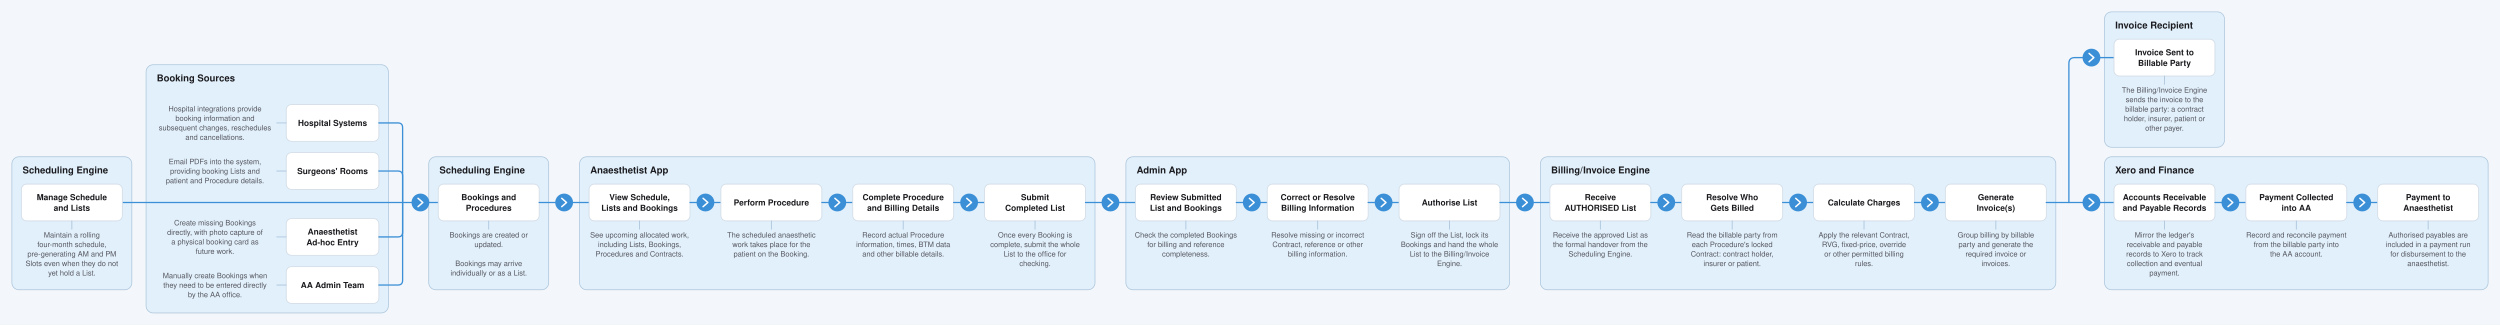
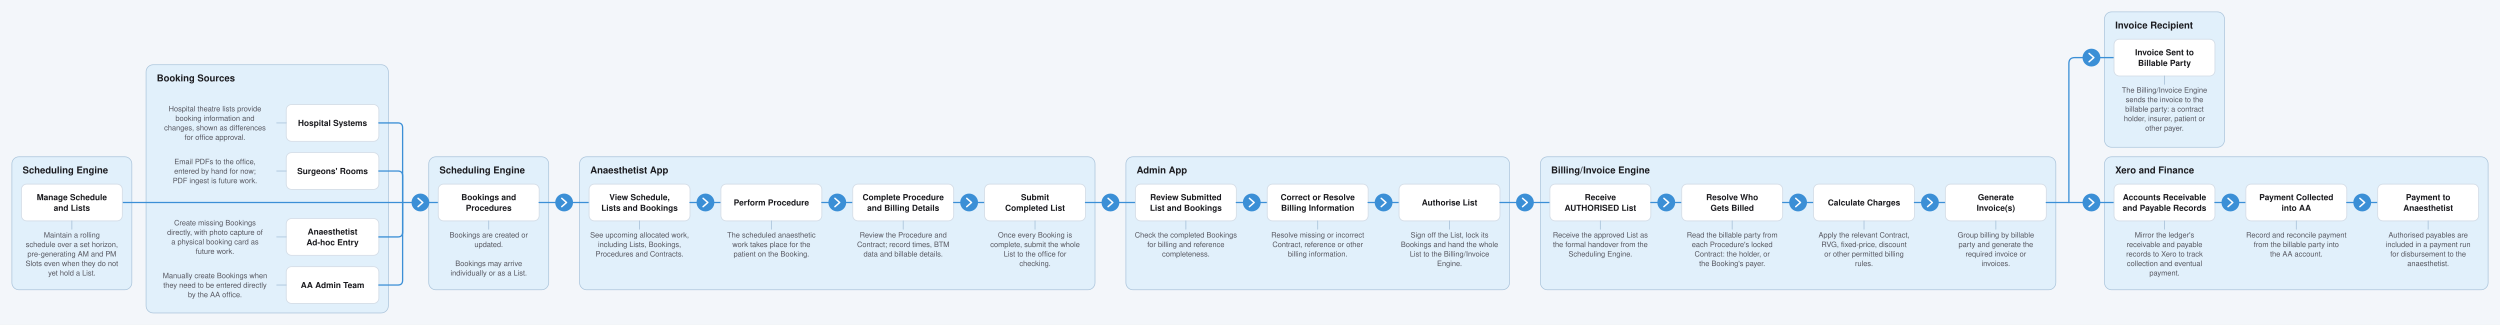
<svg xmlns="http://www.w3.org/2000/svg" viewBox="0 0 4210 547.0" width="4210" height="547.0" font-family="'Schibsted Grotesk', 'Helvetica Neue', Helvetica, Arial, sans-serif">
  <rect x="0" y="0" width="4210" height="547.0" rx="0" fill="#F3F6FA" />
  <rect id="scheduling-schedule" x="20" y="264" width="202" height="224" rx="12" fill="#E1F0FB" stroke="#A9C3DA" stroke-width="1.2" />
  <text x="38" y="292" font-size="16" font-weight="800" fill="#1B1B1F" text-anchor="start">Scheduling Engine</text>
  <rect id="booking-sources" x="246" y="109.0" width="408" height="418.0" rx="12" fill="#E1F0FB" stroke="#A9C3DA" stroke-width="1.2" />
  <text x="264" y="137.0" font-size="16" font-weight="800" fill="#1B1B1F" text-anchor="start">Booking Sources</text>
  <path d="M206 341.0 H678" stroke="#3B8FD6" stroke-width="2.2" fill="none" stroke-linecap="round" stroke-linejoin="round" />
  <g id="hospital-systems">
    <rect x="482" y="176.0" width="156" height="62" rx="9" fill="#FFFFFF" stroke="#D3DCE6" stroke-width="1.4" />
    <text x="560.0" y="212.04" font-size="14" font-weight="700" fill="#1B1B1F" text-anchor="middle">Hospital Systems</text>
-     <text x="362.0" y="187.5" font-size="12.5" font-weight="400" fill="#55555E" text-anchor="middle">Hospital integrations provide</text>
+     <text x="362.0" y="187.5" font-size="12.5" font-weight="400" fill="#55555E" text-anchor="middle">Hospital theatre lists provide</text>
    <text x="362.0" y="203.5" font-size="12.5" font-weight="400" fill="#55555E" text-anchor="middle">booking information and</text>
-     <text x="362.0" y="219.5" font-size="12.5" font-weight="400" fill="#55555E" text-anchor="middle">subsequent changes, reschedules</text>
-     <text x="362.0" y="235.5" font-size="12.5" font-weight="400" fill="#55555E" text-anchor="middle">and cancellations.</text>
+     <text x="362.0" y="219.5" font-size="12.5" font-weight="400" fill="#55555E" text-anchor="middle">changes, shown as differences</text>
+     <text x="362.0" y="235.5" font-size="12.5" font-weight="400" fill="#55555E" text-anchor="middle">for office approval.</text>
    <path d="M466 207.0 H482" stroke="#A9C3DA" stroke-width="1.4" fill="none" stroke-linecap="round" stroke-linejoin="round" />
  </g>
  <path d="M638 207.0 H670 Q678 207.0 678 215.0 V341.0" stroke="#3B8FD6" stroke-width="2.2" fill="none" stroke-linecap="round" stroke-linejoin="round" />
  <g id="surgeons-rooms">
    <rect x="482" y="257.0" width="156" height="62" rx="9" fill="#FFFFFF" stroke="#D3DCE6" stroke-width="1.4" />
    <text x="560.0" y="293.04" font-size="14" font-weight="700" fill="#1B1B1F" text-anchor="middle">Surgeons' Rooms</text>
-     <text x="362.0" y="276.5" font-size="12.5" font-weight="400" fill="#55555E" text-anchor="middle">Email PDFs into the system,</text>
-     <text x="362.0" y="292.5" font-size="12.5" font-weight="400" fill="#55555E" text-anchor="middle">providing booking Lists and</text>
-     <text x="362.0" y="308.5" font-size="12.5" font-weight="400" fill="#55555E" text-anchor="middle">patient and Procedure details.</text>
+     <text x="362.0" y="276.5" font-size="12.5" font-weight="400" fill="#55555E" text-anchor="middle">Email PDFs to the office,</text>
+     <text x="362.0" y="292.5" font-size="12.5" font-weight="400" fill="#55555E" text-anchor="middle">entered by hand for now;</text>
+     <text x="362.0" y="308.5" font-size="12.5" font-weight="400" fill="#55555E" text-anchor="middle">PDF ingest is future work.</text>
    <path d="M466 288.0 H482" stroke="#A9C3DA" stroke-width="1.4" fill="none" stroke-linecap="round" stroke-linejoin="round" />
  </g>
  <path d="M638 288.0 H670 Q678 288.0 678 296.0 V341.0" stroke="#3B8FD6" stroke-width="2.2" fill="none" stroke-linecap="round" stroke-linejoin="round" />
  <g id="anaesthetist-entry">
    <rect x="482" y="368.0" width="156" height="62" rx="9" fill="#FFFFFF" stroke="#D3DCE6" stroke-width="1.4" />
    <text x="560.0" y="395.04" font-size="14" font-weight="700" fill="#1B1B1F" text-anchor="middle">Anaesthetist</text>
    <text x="560.0" y="413.04" font-size="14" font-weight="700" fill="#1B1B1F" text-anchor="middle">Ad-hoc Entry</text>
    <text x="362.0" y="379.5" font-size="12.5" font-weight="400" fill="#55555E" text-anchor="middle">Create missing Bookings</text>
    <text x="362.0" y="395.5" font-size="12.5" font-weight="400" fill="#55555E" text-anchor="middle">directly, with photo capture of</text>
    <text x="362.0" y="411.5" font-size="12.5" font-weight="400" fill="#55555E" text-anchor="middle">a physical booking card as</text>
    <text x="362.0" y="427.5" font-size="12.5" font-weight="400" fill="#55555E" text-anchor="middle">future work.</text>
    <path d="M466 399.0 H482" stroke="#A9C3DA" stroke-width="1.4" fill="none" stroke-linecap="round" stroke-linejoin="round" />
  </g>
  <path d="M638 399.0 H670 Q678 399.0 678 391.0 V341.0" stroke="#3B8FD6" stroke-width="2.2" fill="none" stroke-linecap="round" stroke-linejoin="round" />
  <g id="admin-entry">
    <rect x="482" y="449.0" width="156" height="62" rx="9" fill="#FFFFFF" stroke="#D3DCE6" stroke-width="1.4" />
    <text x="560.0" y="485.04" font-size="14" font-weight="700" fill="#1B1B1F" text-anchor="middle">AA Admin Team</text>
    <text x="362.0" y="468.5" font-size="12.5" font-weight="400" fill="#55555E" text-anchor="middle">Manually create Bookings when</text>
    <text x="362.0" y="484.5" font-size="12.5" font-weight="400" fill="#55555E" text-anchor="middle">they need to be entered directly</text>
    <text x="362.0" y="500.5" font-size="12.5" font-weight="400" fill="#55555E" text-anchor="middle">by the AA office.</text>
    <path d="M466 480.0 H482" stroke="#A9C3DA" stroke-width="1.4" fill="none" stroke-linecap="round" stroke-linejoin="round" />
  </g>
  <path d="M638 480.0 H670 Q678 480.0 678 472.0 V341.0" stroke="#3B8FD6" stroke-width="2.2" fill="none" stroke-linecap="round" stroke-linejoin="round" />
  <rect id="scheduling-bookings" x="722" y="264" width="202" height="224" rx="12" fill="#E1F0FB" stroke="#A9C3DA" stroke-width="1.2" />
  <text x="740" y="292" font-size="16" font-weight="800" fill="#1B1B1F" text-anchor="start">Scheduling Engine</text>
  <path d="M678 341.0 H738" stroke="#3B8FD6" stroke-width="2.2" fill="none" stroke-linecap="round" stroke-linejoin="round" />
  <circle cx="708.0" cy="341.0" r="15" fill="#3B8FD6" />
  <path d="M704.0 334.0 L712.0 341.0 L704.0 348.0" stroke="#FFFFFF" stroke-width="2.5" fill="none" stroke-linecap="round" stroke-linejoin="round" />
  <g id="schedule">
    <rect x="36" y="310" width="170" height="62" rx="9" fill="#FFFFFF" stroke="#D3DCE6" stroke-width="1.4" />
    <text x="121.0" y="337.04" font-size="14" font-weight="700" fill="#1B1B1F" text-anchor="middle">Manage Schedule</text>
    <text x="121.0" y="355.04" font-size="14" font-weight="700" fill="#1B1B1F" text-anchor="middle">and Lists</text>
    <path d="M121.0 372 V386" stroke="#A9C3DA" stroke-width="1.4" fill="none" stroke-linecap="round" stroke-linejoin="round" />
    <text x="121.0" y="400" font-size="12.5" font-weight="400" fill="#55555E" text-anchor="middle">Maintain a rolling</text>
-     <text x="121.0" y="416" font-size="12.5" font-weight="400" fill="#55555E" text-anchor="middle">four-month schedule,</text>
+     <text x="121.0" y="416" font-size="12.5" font-weight="400" fill="#55555E" text-anchor="middle">schedule over a set horizon,</text>
    <text x="121.0" y="432" font-size="12.5" font-weight="400" fill="#55555E" text-anchor="middle">pre-generating AM and PM</text>
    <text x="121.0" y="448" font-size="12.5" font-weight="400" fill="#55555E" text-anchor="middle">Slots even when they do not</text>
    <text x="121.0" y="464" font-size="12.5" font-weight="400" fill="#55555E" text-anchor="middle">yet hold a List.</text>
  </g>
  <g id="bookings">
    <rect x="738" y="310" width="170" height="62" rx="9" fill="#FFFFFF" stroke="#D3DCE6" stroke-width="1.4" />
    <text x="823.0" y="337.04" font-size="14" font-weight="700" fill="#1B1B1F" text-anchor="middle">Bookings and</text>
    <text x="823.0" y="355.04" font-size="14" font-weight="700" fill="#1B1B1F" text-anchor="middle">Procedures</text>
    <path d="M823.0 372 V386" stroke="#A9C3DA" stroke-width="1.4" fill="none" stroke-linecap="round" stroke-linejoin="round" />
    <text x="823.0" y="400" font-size="12.5" font-weight="400" fill="#55555E" text-anchor="middle">Bookings are created or</text>
    <text x="823.0" y="416" font-size="12.5" font-weight="400" fill="#55555E" text-anchor="middle">updated.</text>
    <text x="823.0" y="432" font-size="12.5" font-weight="400" fill="#55555E" text-anchor="middle" />
    <text x="823.0" y="448" font-size="12.5" font-weight="400" fill="#55555E" text-anchor="middle">Bookings may arrive</text>
    <text x="823.0" y="464" font-size="12.5" font-weight="400" fill="#55555E" text-anchor="middle">individually or as a List.</text>
  </g>
  <rect id="anaesthetist-app" x="976" y="264" width="868" height="224" rx="12" fill="#E1F0FB" stroke="#A9C3DA" stroke-width="1.2" />
  <text x="994" y="292" font-size="16" font-weight="800" fill="#1B1B1F" text-anchor="start">Anaesthetist App</text>
  <path d="M908 341.0 H992" stroke="#3B8FD6" stroke-width="2.2" fill="none" stroke-linecap="round" stroke-linejoin="round" />
  <circle cx="950.0" cy="341.0" r="15" fill="#3B8FD6" />
  <path d="M946.0 334.0 L954.0 341.0 L946.0 348.0" stroke="#FFFFFF" stroke-width="2.5" fill="none" stroke-linecap="round" stroke-linejoin="round" />
  <g id="view-schedule">
    <rect x="992" y="310" width="170" height="62" rx="9" fill="#FFFFFF" stroke="#D3DCE6" stroke-width="1.4" />
    <text x="1077.0" y="337.04" font-size="14" font-weight="700" fill="#1B1B1F" text-anchor="middle">View Schedule,</text>
    <text x="1077.0" y="355.04" font-size="14" font-weight="700" fill="#1B1B1F" text-anchor="middle">Lists and Bookings</text>
    <path d="M1077.0 372 V386" stroke="#A9C3DA" stroke-width="1.4" fill="none" stroke-linecap="round" stroke-linejoin="round" />
    <text x="1077.0" y="400" font-size="12.5" font-weight="400" fill="#55555E" text-anchor="middle">See upcoming allocated work,</text>
    <text x="1077.0" y="416" font-size="12.5" font-weight="400" fill="#55555E" text-anchor="middle">including Lists, Bookings,</text>
    <text x="1077.0" y="432" font-size="12.5" font-weight="400" fill="#55555E" text-anchor="middle">Procedures and Contracts.</text>
  </g>
  <path d="M1162 341.0 H1214" stroke="#3B8FD6" stroke-width="2.2" fill="none" stroke-linecap="round" stroke-linejoin="round" />
  <circle cx="1188.0" cy="341.0" r="15" fill="#3B8FD6" />
  <path d="M1184.0 334.0 L1192.0 341.0 L1184.0 348.0" stroke="#FFFFFF" stroke-width="2.5" fill="none" stroke-linecap="round" stroke-linejoin="round" />
  <g id="perform">
    <rect x="1214" y="310" width="170" height="62" rx="9" fill="#FFFFFF" stroke="#D3DCE6" stroke-width="1.4" />
    <text x="1299.0" y="346.04" font-size="14" font-weight="700" fill="#1B1B1F" text-anchor="middle">Perform Procedure</text>
    <path d="M1299.0 372 V386" stroke="#A9C3DA" stroke-width="1.4" fill="none" stroke-linecap="round" stroke-linejoin="round" />
    <text x="1299.0" y="400" font-size="12.5" font-weight="400" fill="#55555E" text-anchor="middle">The scheduled anaesthetic</text>
    <text x="1299.0" y="416" font-size="12.5" font-weight="400" fill="#55555E" text-anchor="middle">work takes place for the</text>
    <text x="1299.0" y="432" font-size="12.5" font-weight="400" fill="#55555E" text-anchor="middle">patient on the Booking.</text>
  </g>
  <path d="M1384 341.0 H1436" stroke="#3B8FD6" stroke-width="2.2" fill="none" stroke-linecap="round" stroke-linejoin="round" />
  <circle cx="1410.0" cy="341.0" r="15" fill="#3B8FD6" />
  <path d="M1406.0 334.0 L1414.0 341.0 L1406.0 348.0" stroke="#FFFFFF" stroke-width="2.5" fill="none" stroke-linecap="round" stroke-linejoin="round" />
  <g id="complete">
    <rect x="1436" y="310" width="170" height="62" rx="9" fill="#FFFFFF" stroke="#D3DCE6" stroke-width="1.4" />
    <text x="1521.0" y="337.04" font-size="14" font-weight="700" fill="#1B1B1F" text-anchor="middle">Complete Procedure</text>
    <text x="1521.0" y="355.04" font-size="14" font-weight="700" fill="#1B1B1F" text-anchor="middle">and Billing Details</text>
    <path d="M1521.0 372 V386" stroke="#A9C3DA" stroke-width="1.4" fill="none" stroke-linecap="round" stroke-linejoin="round" />
-     <text x="1521.0" y="400" font-size="12.5" font-weight="400" fill="#55555E" text-anchor="middle">Record actual Procedure</text>
-     <text x="1521.0" y="416" font-size="12.5" font-weight="400" fill="#55555E" text-anchor="middle">information, times, BTM data</text>
-     <text x="1521.0" y="432" font-size="12.5" font-weight="400" fill="#55555E" text-anchor="middle">and other billable details.</text>
+     <text x="1521.0" y="400" font-size="12.5" font-weight="400" fill="#55555E" text-anchor="middle">Review the Procedure and</text>
+     <text x="1521.0" y="416" font-size="12.5" font-weight="400" fill="#55555E" text-anchor="middle">Contract; record times, BTM</text>
+     <text x="1521.0" y="432" font-size="12.5" font-weight="400" fill="#55555E" text-anchor="middle">data and billable details.</text>
  </g>
  <path d="M1606 341.0 H1658" stroke="#3B8FD6" stroke-width="2.2" fill="none" stroke-linecap="round" stroke-linejoin="round" />
  <circle cx="1632.0" cy="341.0" r="15" fill="#3B8FD6" />
  <path d="M1628.0 334.0 L1636.0 341.0 L1628.0 348.0" stroke="#FFFFFF" stroke-width="2.5" fill="none" stroke-linecap="round" stroke-linejoin="round" />
  <g id="submit">
    <rect x="1658" y="310" width="170" height="62" rx="9" fill="#FFFFFF" stroke="#D3DCE6" stroke-width="1.4" />
    <text x="1743.0" y="337.04" font-size="14" font-weight="700" fill="#1B1B1F" text-anchor="middle">Submit</text>
    <text x="1743.0" y="355.04" font-size="14" font-weight="700" fill="#1B1B1F" text-anchor="middle">Completed List</text>
    <path d="M1743.0 372 V386" stroke="#A9C3DA" stroke-width="1.4" fill="none" stroke-linecap="round" stroke-linejoin="round" />
    <text x="1743.0" y="400" font-size="12.5" font-weight="400" fill="#55555E" text-anchor="middle">Once every Booking is</text>
    <text x="1743.0" y="416" font-size="12.5" font-weight="400" fill="#55555E" text-anchor="middle">complete, submit the whole</text>
    <text x="1743.0" y="432" font-size="12.5" font-weight="400" fill="#55555E" text-anchor="middle">List to the office for</text>
    <text x="1743.0" y="448" font-size="12.5" font-weight="400" fill="#55555E" text-anchor="middle">checking.</text>
  </g>
  <rect id="admin-app" x="1896" y="264" width="646" height="224" rx="12" fill="#E1F0FB" stroke="#A9C3DA" stroke-width="1.2" />
  <text x="1914" y="292" font-size="16" font-weight="800" fill="#1B1B1F" text-anchor="start">Admin App</text>
  <path d="M1828 341.0 H1912" stroke="#3B8FD6" stroke-width="2.2" fill="none" stroke-linecap="round" stroke-linejoin="round" />
  <circle cx="1870.0" cy="341.0" r="15" fill="#3B8FD6" />
  <path d="M1866.0 334.0 L1874.0 341.0 L1866.0 348.0" stroke="#FFFFFF" stroke-width="2.5" fill="none" stroke-linecap="round" stroke-linejoin="round" />
  <g id="review">
    <rect x="1912" y="310" width="170" height="62" rx="9" fill="#FFFFFF" stroke="#D3DCE6" stroke-width="1.4" />
    <text x="1997.0" y="337.04" font-size="14" font-weight="700" fill="#1B1B1F" text-anchor="middle">Review Submitted</text>
    <text x="1997.0" y="355.04" font-size="14" font-weight="700" fill="#1B1B1F" text-anchor="middle">List and Bookings</text>
    <path d="M1997.0 372 V386" stroke="#A9C3DA" stroke-width="1.4" fill="none" stroke-linecap="round" stroke-linejoin="round" />
    <text x="1997.0" y="400" font-size="12.5" font-weight="400" fill="#55555E" text-anchor="middle">Check the completed Bookings</text>
    <text x="1997.0" y="416" font-size="12.5" font-weight="400" fill="#55555E" text-anchor="middle">for billing and reference</text>
    <text x="1997.0" y="432" font-size="12.5" font-weight="400" fill="#55555E" text-anchor="middle">completeness.</text>
  </g>
  <path d="M2082 341.0 H2134" stroke="#3B8FD6" stroke-width="2.2" fill="none" stroke-linecap="round" stroke-linejoin="round" />
  <circle cx="2108.0" cy="341.0" r="15" fill="#3B8FD6" />
  <path d="M2104.0 334.0 L2112.0 341.0 L2104.0 348.0" stroke="#FFFFFF" stroke-width="2.5" fill="none" stroke-linecap="round" stroke-linejoin="round" />
  <g id="correct">
    <rect x="2134" y="310" width="170" height="62" rx="9" fill="#FFFFFF" stroke="#D3DCE6" stroke-width="1.4" />
    <text x="2219.0" y="337.04" font-size="14" font-weight="700" fill="#1B1B1F" text-anchor="middle">Correct or Resolve</text>
    <text x="2219.0" y="355.04" font-size="14" font-weight="700" fill="#1B1B1F" text-anchor="middle">Billing Information</text>
    <path d="M2219.0 372 V386" stroke="#A9C3DA" stroke-width="1.4" fill="none" stroke-linecap="round" stroke-linejoin="round" />
    <text x="2219.0" y="400" font-size="12.5" font-weight="400" fill="#55555E" text-anchor="middle">Resolve missing or incorrect</text>
    <text x="2219.0" y="416" font-size="12.5" font-weight="400" fill="#55555E" text-anchor="middle">Contract, reference or other</text>
    <text x="2219.0" y="432" font-size="12.5" font-weight="400" fill="#55555E" text-anchor="middle">billing information.</text>
  </g>
  <path d="M2304 341.0 H2356" stroke="#3B8FD6" stroke-width="2.2" fill="none" stroke-linecap="round" stroke-linejoin="round" />
  <circle cx="2330.0" cy="341.0" r="15" fill="#3B8FD6" />
  <path d="M2326.0 334.0 L2334.0 341.0 L2326.0 348.0" stroke="#FFFFFF" stroke-width="2.5" fill="none" stroke-linecap="round" stroke-linejoin="round" />
  <g id="authorise">
    <rect x="2356" y="310" width="170" height="62" rx="9" fill="#FFFFFF" stroke="#D3DCE6" stroke-width="1.4" />
    <text x="2441.0" y="346.04" font-size="14" font-weight="700" fill="#1B1B1F" text-anchor="middle">Authorise List</text>
    <path d="M2441.0 372 V386" stroke="#A9C3DA" stroke-width="1.4" fill="none" stroke-linecap="round" stroke-linejoin="round" />
    <text x="2441.0" y="400" font-size="12.5" font-weight="400" fill="#55555E" text-anchor="middle">Sign off the List, lock its</text>
    <text x="2441.0" y="416" font-size="12.5" font-weight="400" fill="#55555E" text-anchor="middle">Bookings and hand the whole</text>
    <text x="2441.0" y="432" font-size="12.5" font-weight="400" fill="#55555E" text-anchor="middle">List to the Billing/Invoice</text>
    <text x="2441.0" y="448" font-size="12.5" font-weight="400" fill="#55555E" text-anchor="middle">Engine.</text>
  </g>
  <rect id="billing-engine" x="2594" y="264" width="868" height="224" rx="12" fill="#E1F0FB" stroke="#A9C3DA" stroke-width="1.2" />
  <text x="2612" y="292" font-size="16" font-weight="800" fill="#1B1B1F" text-anchor="start">Billing/Invoice Engine</text>
  <path d="M2526 341.0 H2610" stroke="#3B8FD6" stroke-width="2.2" fill="none" stroke-linecap="round" stroke-linejoin="round" />
  <circle cx="2568.0" cy="341.0" r="15" fill="#3B8FD6" />
  <path d="M2564.0 334.0 L2572.0 341.0 L2564.0 348.0" stroke="#FFFFFF" stroke-width="2.5" fill="none" stroke-linecap="round" stroke-linejoin="round" />
  <g id="receive">
    <rect x="2610" y="310" width="170" height="62" rx="9" fill="#FFFFFF" stroke="#D3DCE6" stroke-width="1.4" />
    <text x="2695.0" y="337.04" font-size="14" font-weight="700" fill="#1B1B1F" text-anchor="middle">Receive</text>
    <text x="2695.0" y="355.04" font-size="14" font-weight="700" fill="#1B1B1F" text-anchor="middle">AUTHORISED List</text>
    <path d="M2695.0 372 V386" stroke="#A9C3DA" stroke-width="1.4" fill="none" stroke-linecap="round" stroke-linejoin="round" />
    <text x="2695.0" y="400" font-size="12.5" font-weight="400" fill="#55555E" text-anchor="middle">Receive the approved List as</text>
    <text x="2695.0" y="416" font-size="12.5" font-weight="400" fill="#55555E" text-anchor="middle">the formal handover from the</text>
    <text x="2695.0" y="432" font-size="12.5" font-weight="400" fill="#55555E" text-anchor="middle">Scheduling Engine.</text>
  </g>
  <path d="M2780 341.0 H2832" stroke="#3B8FD6" stroke-width="2.2" fill="none" stroke-linecap="round" stroke-linejoin="round" />
  <circle cx="2806.0" cy="341.0" r="15" fill="#3B8FD6" />
  <path d="M2802.0 334.0 L2810.0 341.0 L2802.0 348.0" stroke="#FFFFFF" stroke-width="2.5" fill="none" stroke-linecap="round" stroke-linejoin="round" />
  <g id="who-pays">
    <rect x="2832" y="310" width="170" height="62" rx="9" fill="#FFFFFF" stroke="#D3DCE6" stroke-width="1.4" />
    <text x="2917.0" y="337.04" font-size="14" font-weight="700" fill="#1B1B1F" text-anchor="middle">Resolve Who</text>
    <text x="2917.0" y="355.04" font-size="14" font-weight="700" fill="#1B1B1F" text-anchor="middle">Gets Billed</text>
    <path d="M2917.0 372 V386" stroke="#A9C3DA" stroke-width="1.4" fill="none" stroke-linecap="round" stroke-linejoin="round" />
    <text x="2917.0" y="400" font-size="12.5" font-weight="400" fill="#55555E" text-anchor="middle">Read the billable party from</text>
    <text x="2917.0" y="416" font-size="12.5" font-weight="400" fill="#55555E" text-anchor="middle">each Procedure's locked</text>
-     <text x="2917.0" y="432" font-size="12.5" font-weight="400" fill="#55555E" text-anchor="middle">Contract: contract holder,</text>
-     <text x="2917.0" y="448" font-size="12.5" font-weight="400" fill="#55555E" text-anchor="middle">insurer or patient.</text>
+     <text x="2917.0" y="432" font-size="12.5" font-weight="400" fill="#55555E" text-anchor="middle">Contract: the holder, or</text>
+     <text x="2917.0" y="448" font-size="12.5" font-weight="400" fill="#55555E" text-anchor="middle">the Booking's payer.</text>
  </g>
  <path d="M3002 341.0 H3054" stroke="#3B8FD6" stroke-width="2.2" fill="none" stroke-linecap="round" stroke-linejoin="round" />
  <circle cx="3028.0" cy="341.0" r="15" fill="#3B8FD6" />
  <path d="M3024.0 334.0 L3032.0 341.0 L3024.0 348.0" stroke="#FFFFFF" stroke-width="2.5" fill="none" stroke-linecap="round" stroke-linejoin="round" />
  <g id="charges">
    <rect x="3054" y="310" width="170" height="62" rx="9" fill="#FFFFFF" stroke="#D3DCE6" stroke-width="1.4" />
    <text x="3139.0" y="346.04" font-size="14" font-weight="700" fill="#1B1B1F" text-anchor="middle">Calculate Charges</text>
    <path d="M3139.0 372 V386" stroke="#A9C3DA" stroke-width="1.4" fill="none" stroke-linecap="round" stroke-linejoin="round" />
    <text x="3139.0" y="400" font-size="12.5" font-weight="400" fill="#55555E" text-anchor="middle">Apply the relevant Contract,</text>
-     <text x="3139.0" y="416" font-size="12.5" font-weight="400" fill="#55555E" text-anchor="middle">RVG, fixed-price, override</text>
+     <text x="3139.0" y="416" font-size="12.5" font-weight="400" fill="#55555E" text-anchor="middle">RVG, fixed-price, discount</text>
    <text x="3139.0" y="432" font-size="12.5" font-weight="400" fill="#55555E" text-anchor="middle">or other permitted billing</text>
    <text x="3139.0" y="448" font-size="12.5" font-weight="400" fill="#55555E" text-anchor="middle">rules.</text>
  </g>
  <path d="M3224 341.0 H3276" stroke="#3B8FD6" stroke-width="2.2" fill="none" stroke-linecap="round" stroke-linejoin="round" />
  <circle cx="3250.0" cy="341.0" r="15" fill="#3B8FD6" />
  <path d="M3246.0 334.0 L3254.0 341.0 L3246.0 348.0" stroke="#FFFFFF" stroke-width="2.5" fill="none" stroke-linecap="round" stroke-linejoin="round" />
  <g id="generate">
    <rect x="3276" y="310" width="170" height="62" rx="9" fill="#FFFFFF" stroke="#D3DCE6" stroke-width="1.4" />
    <text x="3361.0" y="337.04" font-size="14" font-weight="700" fill="#1B1B1F" text-anchor="middle">Generate</text>
    <text x="3361.0" y="355.04" font-size="14" font-weight="700" fill="#1B1B1F" text-anchor="middle">Invoice(s)</text>
    <path d="M3361.0 372 V386" stroke="#A9C3DA" stroke-width="1.4" fill="none" stroke-linecap="round" stroke-linejoin="round" />
    <text x="3361.0" y="400" font-size="12.5" font-weight="400" fill="#55555E" text-anchor="middle">Group billing by billable</text>
    <text x="3361.0" y="416" font-size="12.5" font-weight="400" fill="#55555E" text-anchor="middle">party and generate the</text>
    <text x="3361.0" y="432" font-size="12.5" font-weight="400" fill="#55555E" text-anchor="middle">required invoice or</text>
    <text x="3361.0" y="448" font-size="12.5" font-weight="400" fill="#55555E" text-anchor="middle">invoices.</text>
  </g>
  <rect id="invoice-recipient" x="3544" y="20" width="202" height="228" rx="12" fill="#E1F0FB" stroke="#A9C3DA" stroke-width="1.2" />
  <text x="3562" y="48" font-size="16" font-weight="800" fill="#1B1B1F" text-anchor="start">Invoice Recipient</text>
  <rect id="xero-finance" x="3544" y="264" width="646" height="224" rx="12" fill="#E1F0FB" stroke="#A9C3DA" stroke-width="1.2" />
  <text x="3562" y="292" font-size="16" font-weight="800" fill="#1B1B1F" text-anchor="start">Xero and Finance</text>
  <path d="M3446 341.0 H3484 V107.0 Q3484 97.0 3494 97.0 H3560" stroke="#3B8FD6" stroke-width="2.2" fill="none" stroke-linecap="round" stroke-linejoin="round" />
  <path d="M3484 341.0 H3560" stroke="#3B8FD6" stroke-width="2.2" fill="none" stroke-linecap="round" stroke-linejoin="round" />
  <circle cx="3522.0" cy="341.0" r="15" fill="#3B8FD6" />
  <path d="M3518.0 334.0 L3526.0 341.0 L3518.0 348.0" stroke="#FFFFFF" stroke-width="2.5" fill="none" stroke-linecap="round" stroke-linejoin="round" />
  <circle cx="3522.0" cy="97.0" r="15" fill="#3B8FD6" />
  <path d="M3518.0 90.0 L3526.0 97.0 L3518.0 104.0" stroke="#FFFFFF" stroke-width="2.5" fill="none" stroke-linecap="round" stroke-linejoin="round" />
  <g id="invoice">
    <rect x="3560" y="66" width="170" height="62" rx="9" fill="#FFFFFF" stroke="#D3DCE6" stroke-width="1.4" />
    <text x="3645.0" y="93.04" font-size="14" font-weight="700" fill="#1B1B1F" text-anchor="middle">Invoice Sent to</text>
    <text x="3645.0" y="111.04" font-size="14" font-weight="700" fill="#1B1B1F" text-anchor="middle">Billable Party</text>
    <path d="M3645.0 128 V142" stroke="#A9C3DA" stroke-width="1.4" fill="none" stroke-linecap="round" stroke-linejoin="round" />
    <text x="3645.0" y="156" font-size="12.5" font-weight="400" fill="#55555E" text-anchor="middle">The Billing/Invoice Engine</text>
    <text x="3645.0" y="172" font-size="12.5" font-weight="400" fill="#55555E" text-anchor="middle">sends the invoice to the</text>
    <text x="3645.0" y="188" font-size="12.5" font-weight="400" fill="#55555E" text-anchor="middle">billable party: a contract</text>
    <text x="3645.0" y="204" font-size="12.5" font-weight="400" fill="#55555E" text-anchor="middle">holder, insurer, patient or</text>
    <text x="3645.0" y="220" font-size="12.5" font-weight="400" fill="#55555E" text-anchor="middle">other payer.</text>
  </g>
  <g id="ledger">
    <rect x="3560" y="310" width="170" height="62" rx="9" fill="#FFFFFF" stroke="#D3DCE6" stroke-width="1.4" />
    <text x="3645.0" y="337.04" font-size="14" font-weight="700" fill="#1B1B1F" text-anchor="middle">Accounts Receivable</text>
    <text x="3645.0" y="355.04" font-size="14" font-weight="700" fill="#1B1B1F" text-anchor="middle">and Payable Records</text>
    <path d="M3645.0 372 V386" stroke="#A9C3DA" stroke-width="1.4" fill="none" stroke-linecap="round" stroke-linejoin="round" />
    <text x="3645.0" y="400" font-size="12.5" font-weight="400" fill="#55555E" text-anchor="middle">Mirror the ledger's</text>
    <text x="3645.0" y="416" font-size="12.5" font-weight="400" fill="#55555E" text-anchor="middle">receivable and payable</text>
    <text x="3645.0" y="432" font-size="12.5" font-weight="400" fill="#55555E" text-anchor="middle">records to Xero to track</text>
    <text x="3645.0" y="448" font-size="12.5" font-weight="400" fill="#55555E" text-anchor="middle">collection and eventual</text>
    <text x="3645.0" y="464" font-size="12.5" font-weight="400" fill="#55555E" text-anchor="middle">payment.</text>
  </g>
  <path d="M3730 341.0 H3782" stroke="#3B8FD6" stroke-width="2.2" fill="none" stroke-linecap="round" stroke-linejoin="round" />
  <circle cx="3756.0" cy="341.0" r="15" fill="#3B8FD6" />
  <path d="M3752.0 334.0 L3760.0 341.0 L3752.0 348.0" stroke="#FFFFFF" stroke-width="2.5" fill="none" stroke-linecap="round" stroke-linejoin="round" />
  <g id="collected">
    <rect x="3782" y="310" width="170" height="62" rx="9" fill="#FFFFFF" stroke="#D3DCE6" stroke-width="1.4" />
    <text x="3867.0" y="337.04" font-size="14" font-weight="700" fill="#1B1B1F" text-anchor="middle">Payment Collected</text>
    <text x="3867.0" y="355.04" font-size="14" font-weight="700" fill="#1B1B1F" text-anchor="middle">into AA</text>
    <path d="M3867.0 372 V386" stroke="#A9C3DA" stroke-width="1.4" fill="none" stroke-linecap="round" stroke-linejoin="round" />
    <text x="3867.0" y="400" font-size="12.5" font-weight="400" fill="#55555E" text-anchor="middle">Record and reconcile payment</text>
    <text x="3867.0" y="416" font-size="12.5" font-weight="400" fill="#55555E" text-anchor="middle">from the billable party into</text>
    <text x="3867.0" y="432" font-size="12.5" font-weight="400" fill="#55555E" text-anchor="middle">the AA account.</text>
  </g>
  <path d="M3952 341.0 H4004" stroke="#3B8FD6" stroke-width="2.2" fill="none" stroke-linecap="round" stroke-linejoin="round" />
  <circle cx="3978.0" cy="341.0" r="15" fill="#3B8FD6" />
  <path d="M3974.0 334.0 L3982.0 341.0 L3974.0 348.0" stroke="#FFFFFF" stroke-width="2.5" fill="none" stroke-linecap="round" stroke-linejoin="round" />
  <g id="anaesthetist-paid">
    <rect x="4004" y="310" width="170" height="62" rx="9" fill="#FFFFFF" stroke="#D3DCE6" stroke-width="1.4" />
    <text x="4089.0" y="337.04" font-size="14" font-weight="700" fill="#1B1B1F" text-anchor="middle">Payment to</text>
    <text x="4089.0" y="355.04" font-size="14" font-weight="700" fill="#1B1B1F" text-anchor="middle">Anaesthetist</text>
    <path d="M4089.0 372 V386" stroke="#A9C3DA" stroke-width="1.4" fill="none" stroke-linecap="round" stroke-linejoin="round" />
    <text x="4089.0" y="400" font-size="12.5" font-weight="400" fill="#55555E" text-anchor="middle">Authorised payables are</text>
    <text x="4089.0" y="416" font-size="12.5" font-weight="400" fill="#55555E" text-anchor="middle">included in a payment run</text>
    <text x="4089.0" y="432" font-size="12.5" font-weight="400" fill="#55555E" text-anchor="middle">for disbursement to the</text>
    <text x="4089.0" y="448" font-size="12.5" font-weight="400" fill="#55555E" text-anchor="middle">anaesthetist.</text>
  </g>
</svg>
